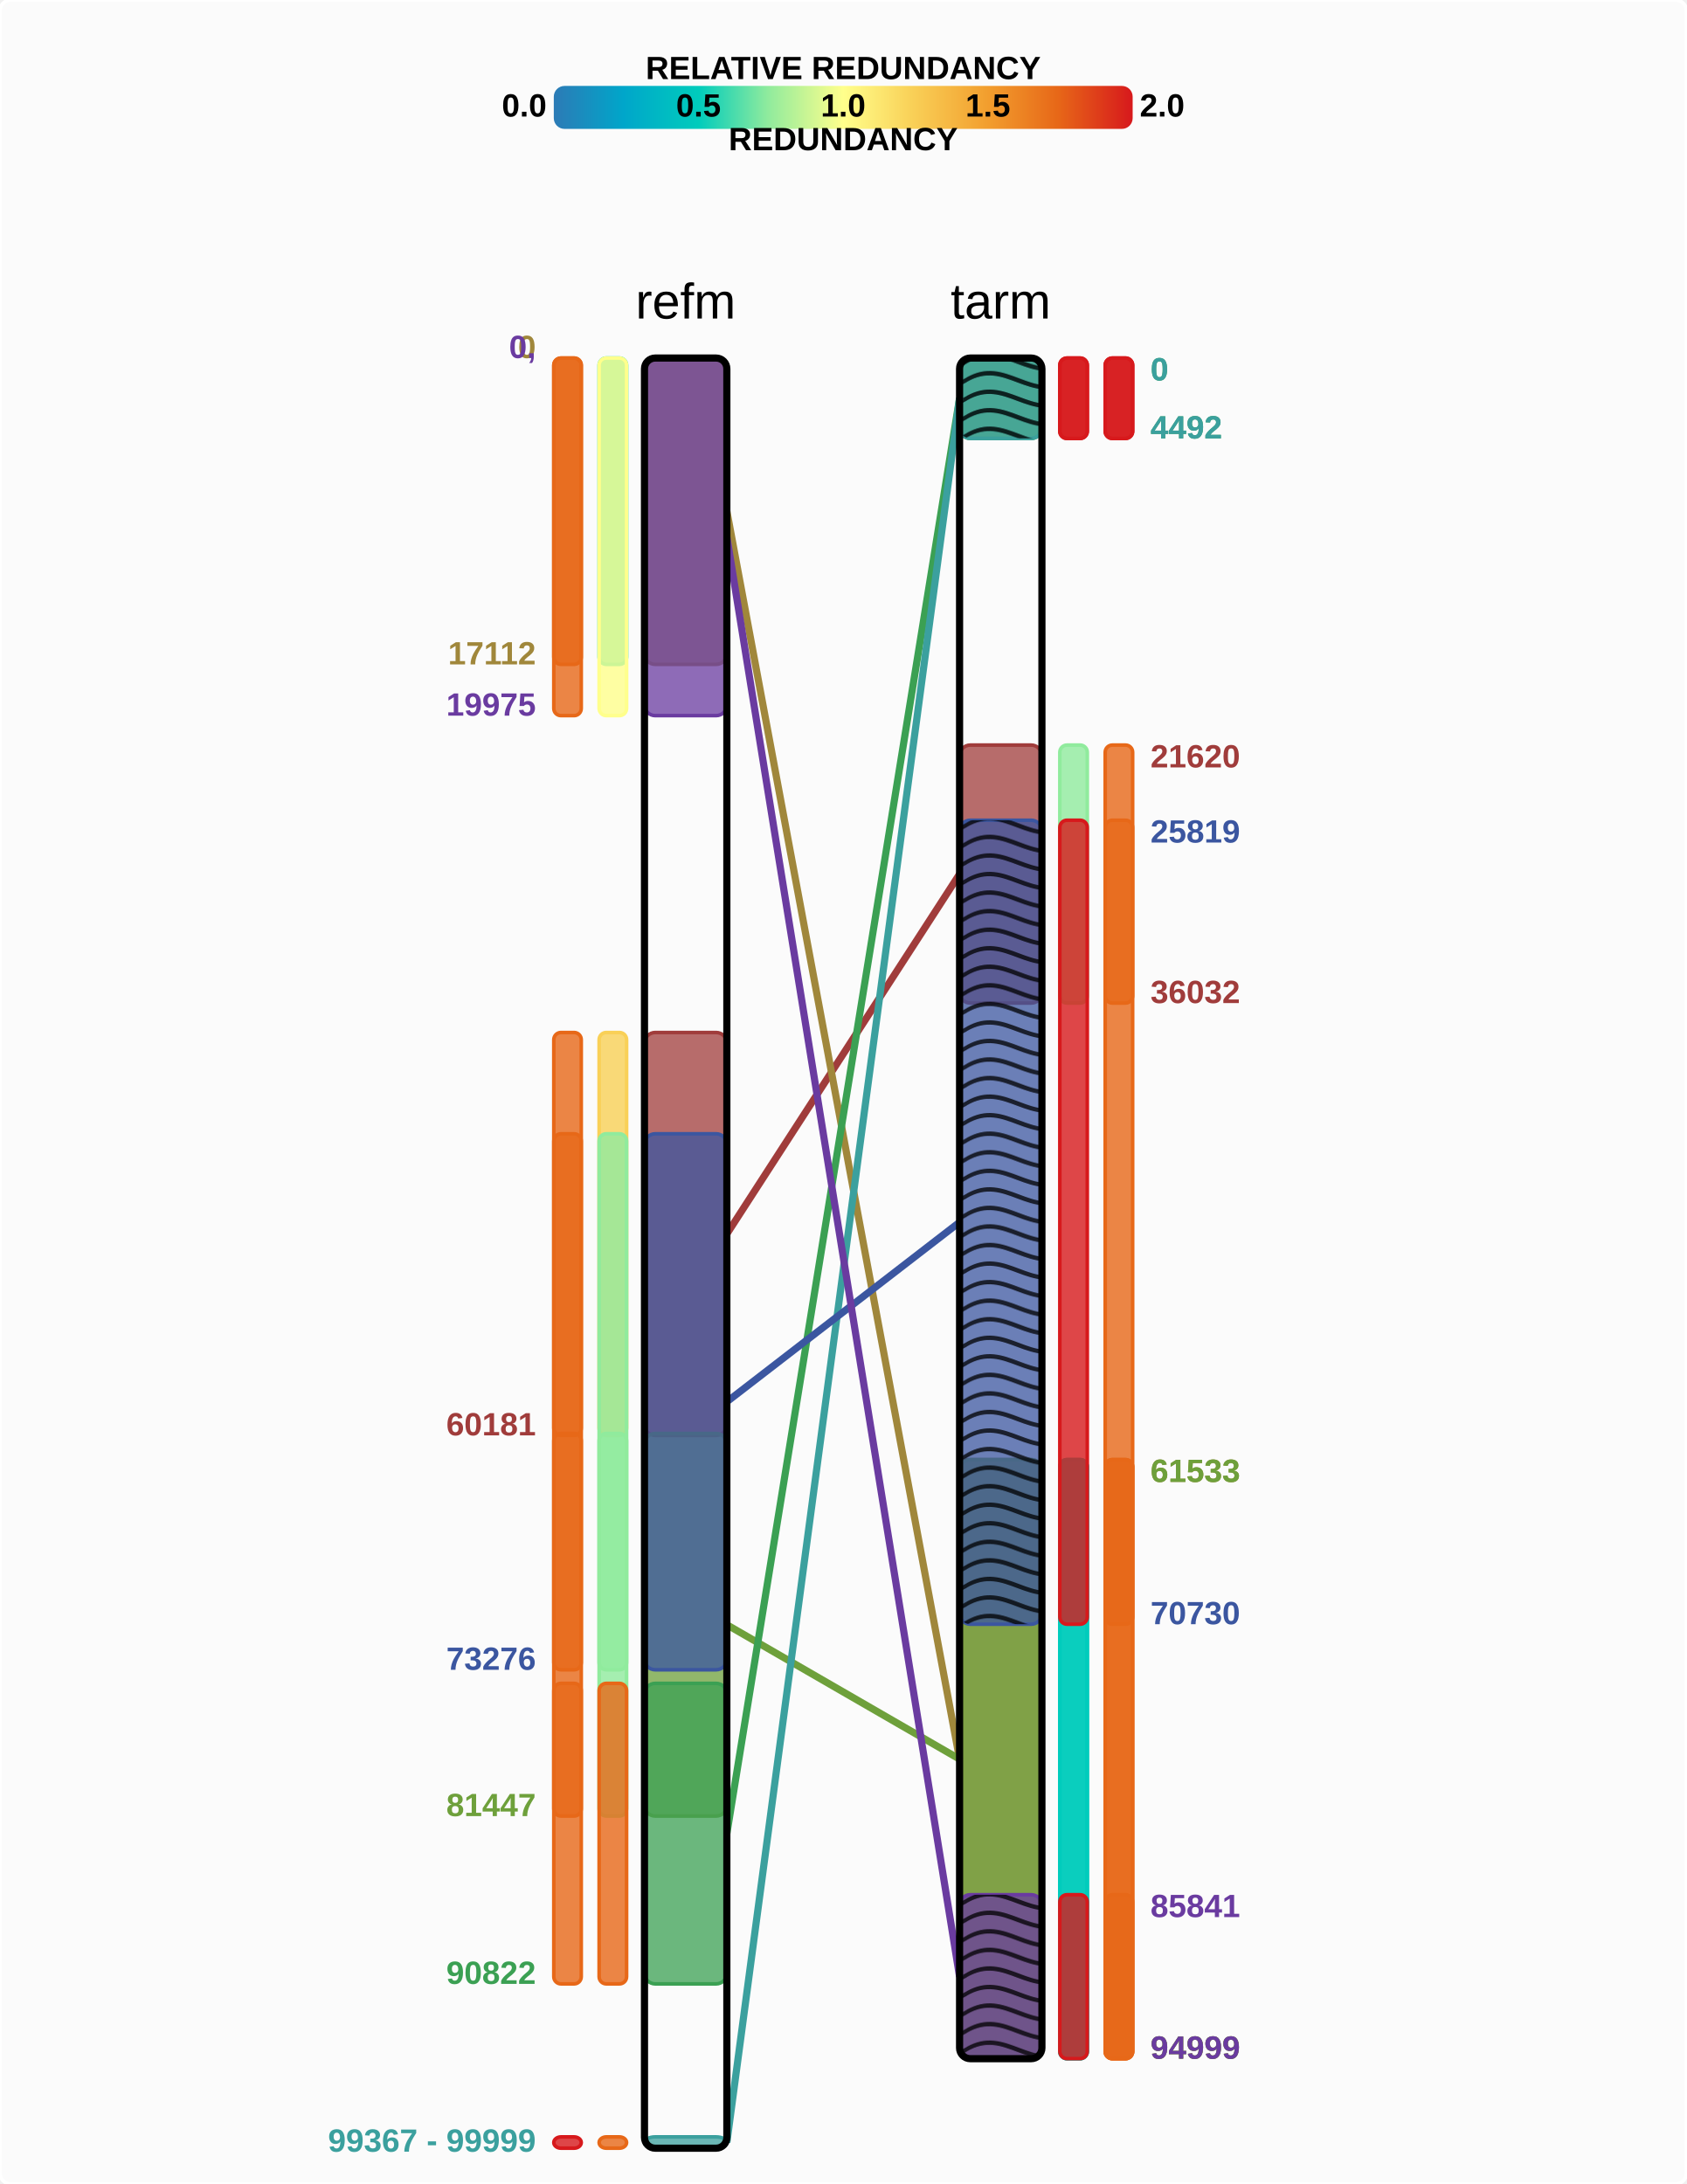
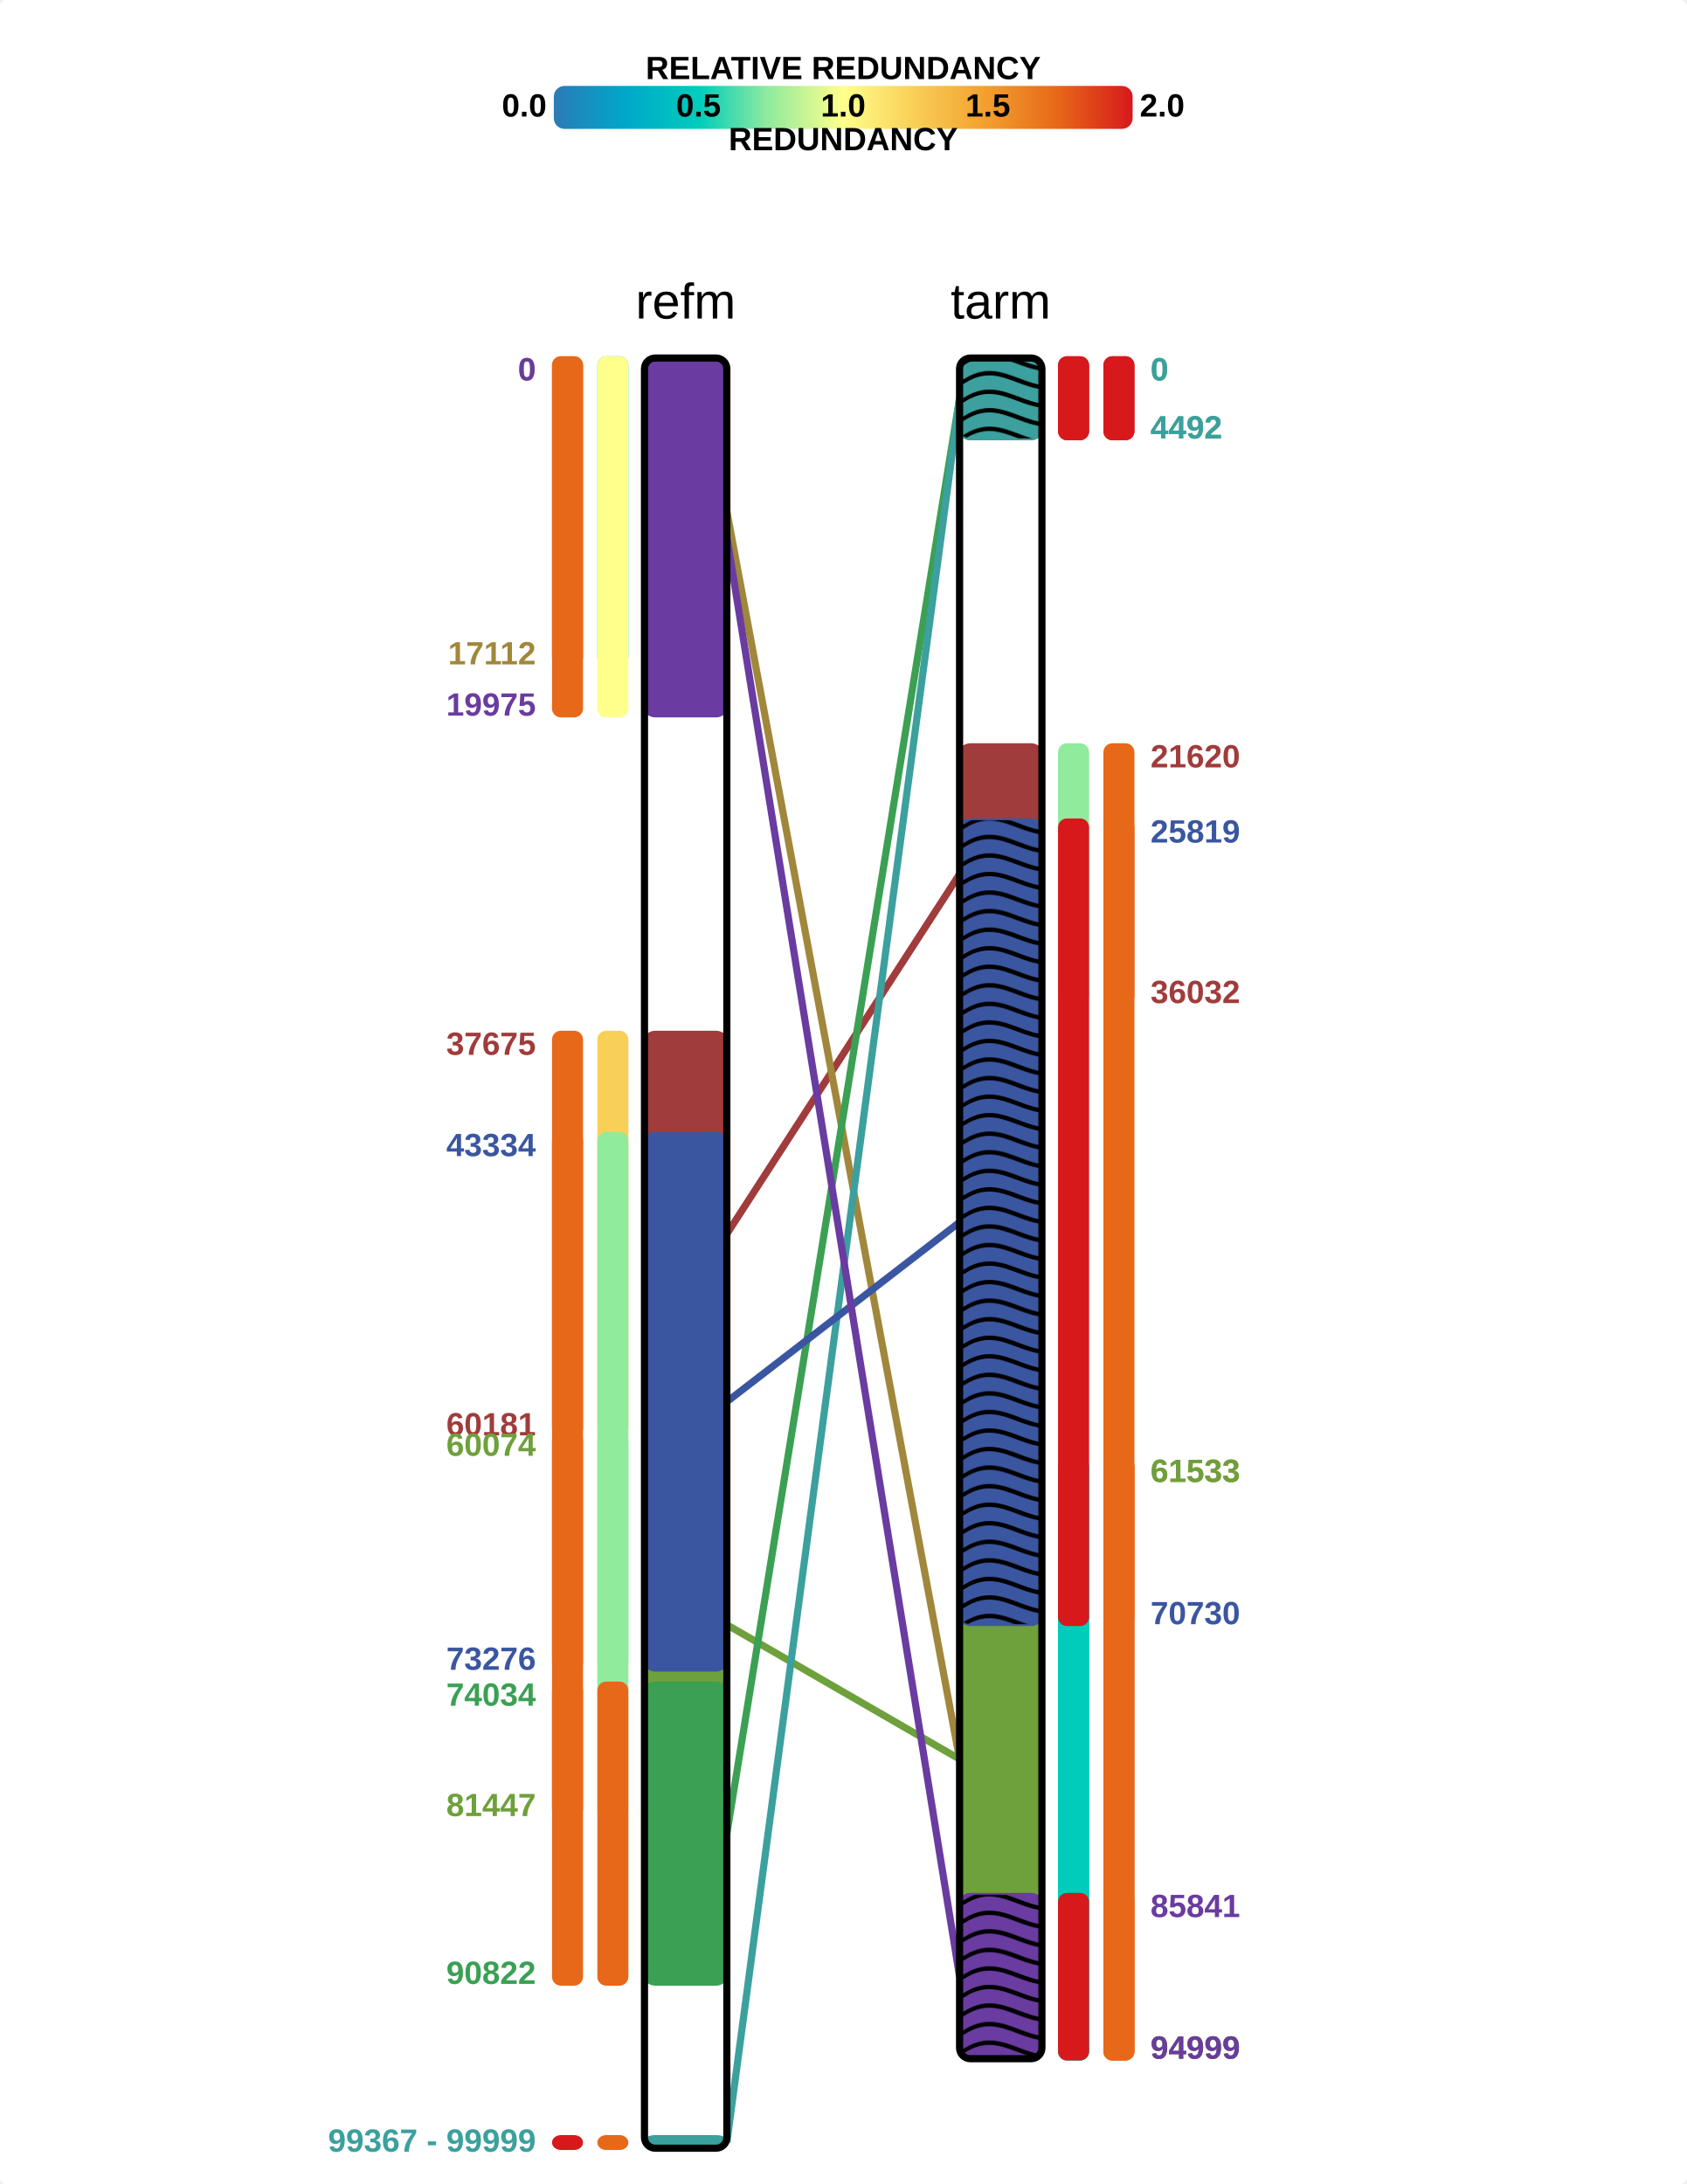
<svg xmlns="http://www.w3.org/2000/svg" width="471" height="610" id="svg2" version="1.1">
  <g id="layer1">
    <defs id="defs6211">
      <pattern id="Polkadots-large" patternTransform="translate(0,0)scale(10,10)" height="10" width="10" patternUnits="userSpaceOnUse">
        <circle id="circle4936" r="0.45" cy="0.810" cx="2.567" style="fill:black;stroke:none" />
        <circle id="circle4938" r="0.45" cy="2.33" cx="3.048" style="fill:black;stroke:none" />
        <circle id="circle4940" r="0.45" cy="2.415" cx="4.418" style="fill:black;stroke:none" />
        <circle id="circle4942" r="0.45" cy="3.029" cx="1.844" style="fill:black;stroke:none" />
        <circle id="circle4944" r="0.45" cy="1.363" cx="6.08" style="fill:black;stroke:none" />
        <circle id="circle4946" r="0.45" cy="4.413" cx="5.819" style="fill:black;stroke:none" />
        <circle id="circle4948" r="0.45" cy="4.048" cx="4.305" style="fill:black;stroke:none" />
        <circle id="circle4950" r="0.45" cy="3.045" cx="5.541" style="fill:black;stroke:none" />
        <circle id="circle4952" r="0.45" cy="5.527" cx="4.785" style="fill:black;stroke:none" />
        <circle id="circle4954" r="0.45" cy="5.184" cx="2.667" style="fill:black;stroke:none" />
        <circle id="circle4956" r="0.45" cy="1.448" cx="7.965" style="fill:black;stroke:none" />
        <circle id="circle4958" r="0.45" cy="5.049" cx="7.047" style="fill:black;stroke:none" />
        <circle id="circle4960" r="0.45" cy="0.895" cx="4.340" style="fill:black;stroke:none" />
        <circle id="circle4962" r="0.45" cy="0.340" cx="7.125" style="fill:black;stroke:none" />
        <circle id="circle4964" r="0.45" cy="1.049" cx="9.553" style="fill:black;stroke:none" />
        <circle id="circle4966" r="0.45" cy="2.689" cx="7.006" style="fill:black;stroke:none" />
        <circle id="circle4968" r="0.45" cy="2.689" cx="8.909" style="fill:black;stroke:none" />
        <circle id="circle4970" r="0.45" cy="4.407" cx="9.315" style="fill:black;stroke:none" />
        <circle id="circle4972" r="0.45" cy="3.870" cx="7.820" style="fill:black;stroke:none" />
        <circle id="circle4974" r="0.45" cy="5.948" cx="8.270" style="fill:black;stroke:none" />
        <circle id="circle4976" r="0.45" cy="7.428" cx="7.973" style="fill:black;stroke:none" />
        <circle id="circle4978" r="0.45" cy="8.072" cx="9.342" style="fill:black;stroke:none" />
        <circle id="circle4980" r="0.45" cy="9.315" cx="8.206" style="fill:black;stroke:none" />
        <circle id="circle4982" r="0.45" cy="9.475" cx="9.682" style="fill:black;stroke:none" />
        <circle id="circle4984" r="0.45" cy="6.186" cx="9.688" style="fill:black;stroke:none" />
        <circle id="circle4986" r="0.45" cy="6.296" cx="3.379" style="fill:black;stroke:none" />
        <circle id="circle4988" r="0.45" cy="8.204" cx="2.871" style="fill:black;stroke:none" />
        <circle id="circle4990" r="0.45" cy="8.719" cx="4.59" style="fill:black;stroke:none" />
        <circle id="circle4992" r="0.45" cy="9.671" cx="3.181" style="fill:black;stroke:none" />
        <circle id="circle4994" r="0.45" cy="7.315" cx="5.734" style="fill:black;stroke:none" />
        <circle id="circle4996" r="0.45" cy="6.513" cx="6.707" style="fill:black;stroke:none" />
        <circle id="circle4998" r="0.45" cy="9.670" cx="5.730" style="fill:black;stroke:none" />
        <circle id="circle5000" r="0.45" cy="8.373" cx="6.535" style="fill:black;stroke:none" />
        <circle id="circle5002" r="0.45" cy="7.154" cx="4.37" style="fill:black;stroke:none" />
        <circle id="circle5004" r="0.45" cy="7.25" cx="0.622" style="fill:black;stroke:none" />
        <circle id="circle5006" r="0.45" cy="5.679" cx="0.831" style="fill:black;stroke:none" />
        <circle id="circle5008" r="0.45" cy="8.519" cx="1.257" style="fill:black;stroke:none" />
        <circle id="circle5010" r="0.45" cy="6.877" cx="1.989" style="fill:black;stroke:none" />
        <circle id="circle5012" r="0.45" cy="3.181" cx="0.374" style="fill:black;stroke:none" />
        <circle id="circle5014" r="0.45" cy="1.664" cx="1.166" style="fill:black;stroke:none" />
        <circle id="circle5016" r="0.45" cy="0.093" cx="1.151" style="fill:black;stroke:none" />
        <circle id="circle5018" r="0.45" cy="10.093" cx="1.151" style="fill:black;stroke:none" />
        <circle id="circle5020" r="0.45" cy="4.451" cx="1.302" style="fill:black;stroke:none" />
        <circle id="circle5022" r="0.45" cy="3.763" cx="3.047" style="fill:black;stroke:none" />
      </pattern>
    </defs>
    <defs id="ffff">
      <pattern id="Wavy" height="5.181" width="30.0" patternUnits="userSpaceOnUse">
        <path id="path5114" d="M 7.597,0.061 C 5.079,-0.187 2.656,0.302 -0.01,1.788 L -0.01,3.061 C 2.773,1.431 5.173,1.052 7.472,1.280 C 9.770,1.508 11.969,2.361 14.253,3.218 C 18.820,4.931 23.804,6.676 30.066,3.061 L 30.062,1.788 C 23.622,5.497 19.246,3.770 14.691,2.061 C 12.413,1.207 10.115,0.311 7.597,0.061 z " style="fill:black;stroke:none;" />
      </pattern>
    </defs>
    <defs id="defs6219">
      <pattern id="xtrace" height="20.0" width="20.0" patternUnits="userSpaceOnUse">
        <path style="fill:#000000;stroke:#000000;stroke-width:0.30;stroke-linecap:butt;stroke-linejoin:miter;stroke-opacity:1;stroke-miterlimit:0;stroke-dasharray:none;fill-opacity:1" d="m 0.0,10.0 25,-25.0 0,5 -25,25 z" id="path7213" />
        <path style="fill:#000000;fill-opacity:1;stroke:#000000;stroke-width:0.30;stroke-linecap:butt;stroke-linejoin:miter;stroke-miterlimit:0;stroke-opacity:1;stroke-dasharray:none" d="m 0.0,30.0 25,-25.0 0,5 -25,25 z" id="path7213-8" />
        <path style="fill:#000000;fill-opacity:1;stroke:#000000;stroke-width:0.30;stroke-linecap:butt;stroke-linejoin:miter;stroke-miterlimit:0;stroke-opacity:1;stroke-dasharray:none" d="m 0.0,50.0 25,-25.0 0,5 -25,25 z" id="path7213-9" />
        <path style="fill:#000000;fill-opacity:1;stroke:#000000;stroke-width:0.30;stroke-linecap:butt;stroke-linejoin:miter;stroke-miterlimit:0;stroke-opacity:1;stroke-dasharray:none" d="m 0.0,70.0 25,-25.0 0,5 -25,25 z" id="path7213-10" />
        <path style="fill:#000000;fill-opacity:1;stroke:#000000;stroke-width:0.30;stroke-linecap:butt;stroke-linejoin:miter;stroke-miterlimit:0;stroke-opacity:1;stroke-dasharray:none" d="m 0.0,90.0 25,-25.0 0,5 -25,25 z" id="path7213-11" />
        <path style="fill:#000000;fill-opacity:1;stroke:#000000;stroke-width:0.30;stroke-linecap:butt;stroke-linejoin:miter;stroke-miterlimit:0;stroke-opacity:1;stroke-dasharray:none" d="m m 0.0,110.0 25,-25.0 0,05 -25,25 z" id="path7213-12" />
      </pattern>
    </defs>
    <defs id="defs4">
      <pattern id="dallas" patternTransform="translate(106.5938,206.9062)" height="4.75" width="4.75" patternUnits="userSpaceOnUse">
        <path style="fill:none;stroke:#000000;stroke-width:1;stroke-linecap:butt;stroke-linejoin:miter;stroke-miterlimit:0;stroke-opacity:1;stroke-dasharray:none" d="m -0.008,2.376 4.763,0" id="path2985" />
        <path style="fill:none;stroke:#000000;stroke-width:1;stroke-linecap:butt;stroke-linejoin:miter;stroke-miterlimit:0;stroke-opacity:1;stroke-dasharray:none" d="m 2.373,-0.006 0,4.763" id="path2985-1" />
      </pattern>
    </defs>
    <defs id="defs4">
      <pattern id="lineX" patternTransform="translate(106.5938,206.9062)" height="4.75" width="4.75" patternUnits="userSpaceOnUse">
        <path style="fill:none;stroke:#000000;stroke-width:1;stroke-linecap:butt;stroke-linejoin:miter;stroke-miterlimit:0;stroke-opacity:1;stroke-dasharray:none" d="m -0.008,2.376 4.763,0" id="path2985" />
      </pattern>
    </defs>
    <defs id="defs4">
      <pattern id="stripeX" patternTransform="translate(106.5938,206.9062)" height="4.75" width="4.75" patternUnits="userSpaceOnUse">
        <path style="fill:none;stroke:#000000;stroke-width:1;stroke-linecap:butt;stroke-linejoin:miter;stroke-miterlimit:0;stroke-opacity:1;stroke-dasharray:none" d="m 2.373,-0.006 0,4.763" id="path2985-1" />
      </pattern>
    </defs>
-     <rect style="fill:white;stroke:white;fill-opacity:0.75;stroke-width:1;stroke-miterlimit:4;stroke-dasharray:none" id="rect3777" width="471.00" height="610.00" x="0.00" y="0.00" ry="3" />
+     <rect style="fill:white;stroke:white;fill-opacity:1;stroke-width:1;stroke-miterlimit:4;stroke-dasharray:none" id="rect3777" width="471.00" height="610.00" x="0.00" y="0.00" ry="3" />
    <text id="tspan3804" x="191.50" y="85.00" dominant-baseline="middle" transform="" style="font-size:14px;font-style:normal;font-variant:normal;font-weight:normal;font-stretch:normal;fill:black;fill-opacity:1;text-align:start;line-height:125%%;writing-mode:lr-tb;text-anchor:middle;font-family:Arial;-inkscape-font-specification:Arial">refm</text>
    <text id="tspan3804" x="279.50" y="85.00" dominant-baseline="middle" transform="" style="font-size:14px;font-style:normal;font-variant:normal;font-weight:normal;font-stretch:normal;fill:black;fill-opacity:1;text-align:start;line-height:125%%;writing-mode:lr-tb;text-anchor:middle;font-family:Arial;-inkscape-font-specification:Arial">tarm</text>
-     <text id="tspan3804" x="149.67" y="100.00" dominant-baseline="baseline" transform="" style="font-size:9px;font-style:normal;font-variant:normal;font-weight:bold;font-stretch:normal;fill:#A0873B;fill-opacity:1;text-align:start;line-height:125%%;writing-mode:lr-tb;text-anchor:end;font-family:Arial;-inkscape-font-specification:Arial">0</text>
-     <text id="tspan3804" x="149.67" y="100.00" dominant-baseline="baseline" transform="" style="font-size:9px;font-style:normal;font-variant:normal;font-weight:bold;font-stretch:normal;fill:#6A3BA0;fill-opacity:1;text-align:start;line-height:125%%;writing-mode:lr-tb;text-anchor:end;font-family:Arial;-inkscape-font-specification:Arial">0, </text>
+     <text id="tspan3804" x="149.67" y="288.38" dominant-baseline="hanging" transform="" style="font-size:9px;font-style:normal;font-variant:normal;font-weight:bold;font-stretch:normal;fill:#A03C3B;fill-opacity:1;text-align:start;line-height:125%%;writing-mode:lr-tb;text-anchor:end;font-family:Arial;-inkscape-font-specification:Arial">37675</text>
    <text id="tspan3804" x="149.67" y="400.90" dominant-baseline="baseline" transform="" style="font-size:9px;font-style:normal;font-variant:normal;font-weight:bold;font-stretch:normal;fill:#A03C3B;fill-opacity:1;text-align:start;line-height:125%%;writing-mode:lr-tb;text-anchor:end;font-family:Arial;-inkscape-font-specification:Arial">60181</text>
    <text id="tspan3804" x="321.33" y="208.10" dominant-baseline="hanging" transform="" style="font-size:9px;font-style:normal;font-variant:normal;font-weight:bold;font-stretch:normal;fill:#A03C3B;fill-opacity:1;text-align:start;line-height:125%%;writing-mode:lr-tb;text-anchor:start;font-family:Arial;-inkscape-font-specification:Arial">21620</text>
    <text id="tspan3804" x="321.33" y="280.16" dominant-baseline="baseline" transform="" style="font-size:9px;font-style:normal;font-variant:normal;font-weight:bold;font-stretch:normal;fill:#A03C3B;fill-opacity:1;text-align:start;line-height:125%%;writing-mode:lr-tb;text-anchor:start;font-family:Arial;-inkscape-font-specification:Arial">36032</text>
-     <rect style="fill:#A03C3B;stroke:#A03C3B;fill-opacity:0.75;stroke-width:1;stroke-miterlimit:4;stroke-dasharray:none" id="rect3777" width="23.00" height="112.53" x="180.00" y="288.38" ry="3" />
-     <rect style="fill:#f9d057;stroke:#f9d057;fill-opacity:0.8;stroke-width:1;stroke-miterlimit:4;stroke-dasharray:none" id="rect3777" width="7.67" height="112.53" x="167.33" y="288.38" ry="2" />
-     <rect style="fill:#e76818;stroke:#e76818;fill-opacity:0.8;stroke-width:1;stroke-miterlimit:4;stroke-dasharray:none" id="rect3777" width="7.67" height="112.53" x="154.67" y="288.38" ry="2" />
-     <rect style="fill:#A03C3B;stroke:#A03C3B;fill-opacity:0.75;stroke-width:1;stroke-miterlimit:4;stroke-dasharray:none" id="rect3777" width="23.00" height="72.06" x="268.00" y="208.10" ry="3" />
-     <rect style="fill:#90eb9d;stroke:#90eb9d;fill-opacity:0.8;stroke-width:1;stroke-miterlimit:4;stroke-dasharray:none" id="rect3777" width="7.67" height="72.06" x="296.00" y="208.10" ry="2" />
-     <rect style="fill:#e76818;stroke:#e76818;fill-opacity:0.8;stroke-width:1;stroke-miterlimit:4;stroke-dasharray:none" id="rect3777" width="7.67" height="72.06" x="308.67" y="208.10" ry="2" />
+     <rect style="fill:#A03C3B;stroke:#A03C3B;fill-opacity:1.00;stroke-width:1;stroke-miterlimit:4;stroke-dasharray:none" id="rect3777" width="23.00" height="112.53" x="180.00" y="288.38" ry="3" />
+     <rect style="fill:#f9d057;stroke:#f9d057;fill-opacity:1.00;stroke-width:1;stroke-miterlimit:4;stroke-dasharray:none" id="rect3777" width="7.67" height="112.53" x="167.33" y="288.38" ry="2" />
+     <rect style="fill:#e76818;stroke:#e76818;fill-opacity:1.00;stroke-width:1;stroke-miterlimit:4;stroke-dasharray:none" id="rect3777" width="7.67" height="112.53" x="154.67" y="288.38" ry="2" />
+     <rect style="fill:#A03C3B;stroke:#A03C3B;fill-opacity:1.00;stroke-width:1;stroke-miterlimit:4;stroke-dasharray:none" id="rect3777" width="23.00" height="72.06" x="268.00" y="208.10" ry="3" />
+     <rect style="fill:#90eb9d;stroke:#90eb9d;fill-opacity:1.00;stroke-width:1;stroke-miterlimit:4;stroke-dasharray:none" id="rect3777" width="7.67" height="72.06" x="296.00" y="208.10" ry="2" />
+     <rect style="fill:#e76818;stroke:#e76818;fill-opacity:1.00;stroke-width:1;stroke-miterlimit:4;stroke-dasharray:none" id="rect3777" width="7.67" height="72.06" x="308.67" y="208.10" ry="2" />
    <line x1="203.00" y1="344.64" x2="268.00" y2="244.13" style="stroke:#A03C3B;stroke-width:2.00" />
+     <text id="tspan3804" x="149.67" y="100.00" dominant-baseline="hanging" transform="" style="font-size:9px;font-style:normal;font-variant:normal;font-weight:bold;font-stretch:normal;fill:#A0873B;fill-opacity:1;text-align:start;line-height:125%%;writing-mode:lr-tb;text-anchor:end;font-family:Arial;-inkscape-font-specification:Arial">0</text>
    <text id="tspan3804" x="149.67" y="185.56" dominant-baseline="baseline" transform="" style="font-size:9px;font-style:normal;font-variant:normal;font-weight:bold;font-stretch:normal;fill:#A0873B;fill-opacity:1;text-align:start;line-height:125%%;writing-mode:lr-tb;text-anchor:end;font-family:Arial;-inkscape-font-specification:Arial">17112</text>
    <text id="tspan3804" x="321.33" y="407.67" dominant-baseline="hanging" transform="" style="font-size:9px;font-style:normal;font-variant:normal;font-weight:bold;font-stretch:normal;fill:#A0873B;fill-opacity:1;text-align:start;line-height:125%%;writing-mode:lr-tb;text-anchor:start;font-family:Arial;-inkscape-font-specification:Arial">61533</text>
    <text id="tspan3804" x="321.33" y="575.00" dominant-baseline="baseline" transform="" style="font-size:9px;font-style:normal;font-variant:normal;font-weight:bold;font-stretch:normal;fill:#A0873B;fill-opacity:1;text-align:start;line-height:125%%;writing-mode:lr-tb;text-anchor:start;font-family:Arial;-inkscape-font-specification:Arial">94999</text>
-     <rect style="fill:#A0873B;stroke:#A0873B;fill-opacity:0.75;stroke-width:1;stroke-miterlimit:4;stroke-dasharray:none" id="rect3777" width="23.00" height="85.56" x="180.00" y="100.00" ry="3" />
-     <rect style="fill:#00ccbc;stroke:#00ccbc;fill-opacity:0.8;stroke-width:1;stroke-miterlimit:4;stroke-dasharray:none" id="rect3777" width="7.67" height="85.56" x="167.33" y="100.00" ry="2" />
-     <rect style="fill:#e76818;stroke:#e76818;fill-opacity:0.8;stroke-width:1;stroke-miterlimit:4;stroke-dasharray:none" id="rect3777" width="7.67" height="85.56" x="154.67" y="100.00" ry="2" />
-     <rect style="fill:#A0873B;stroke:#A0873B;fill-opacity:0.75;stroke-width:1;stroke-miterlimit:4;stroke-dasharray:none" id="rect3777" width="23.00" height="167.33" x="268.00" y="407.67" ry="3" />
-     <rect style="fill:#00ccbc;stroke:#00ccbc;fill-opacity:0.8;stroke-width:1;stroke-miterlimit:4;stroke-dasharray:none" id="rect3777" width="7.67" height="167.33" x="296.00" y="407.67" ry="2" />
-     <rect style="fill:#e76818;stroke:#e76818;fill-opacity:0.8;stroke-width:1;stroke-miterlimit:4;stroke-dasharray:none" id="rect3777" width="7.67" height="167.33" x="308.67" y="407.67" ry="2" />
+     <rect style="fill:#A0873B;stroke:#A0873B;fill-opacity:1.00;stroke-width:1;stroke-miterlimit:4;stroke-dasharray:none" id="rect3777" width="23.00" height="85.56" x="180.00" y="100.00" ry="3" />
+     <rect style="fill:#00ccbc;stroke:#00ccbc;fill-opacity:1.00;stroke-width:1;stroke-miterlimit:4;stroke-dasharray:none" id="rect3777" width="7.67" height="85.56" x="167.33" y="100.00" ry="2" />
+     <rect style="fill:#e76818;stroke:#e76818;fill-opacity:1.00;stroke-width:1;stroke-miterlimit:4;stroke-dasharray:none" id="rect3777" width="7.67" height="85.56" x="154.67" y="100.00" ry="2" />
+     <rect style="fill:#A0873B;stroke:#A0873B;fill-opacity:1.00;stroke-width:1;stroke-miterlimit:4;stroke-dasharray:none" id="rect3777" width="23.00" height="167.33" x="268.00" y="407.67" ry="3" />
+     <rect style="fill:#00ccbc;stroke:#00ccbc;fill-opacity:1.00;stroke-width:1;stroke-miterlimit:4;stroke-dasharray:none" id="rect3777" width="7.67" height="167.33" x="296.00" y="407.67" ry="2" />
+     <rect style="fill:#e76818;stroke:#e76818;fill-opacity:1.00;stroke-width:1;stroke-miterlimit:4;stroke-dasharray:none" id="rect3777" width="7.67" height="167.33" x="308.67" y="407.67" ry="2" />
    <line x1="203.00" y1="142.78" x2="268.00" y2="491.33" style="stroke:#A0873B;stroke-width:2.00" />
+     <text id="tspan3804" x="149.67" y="400.37" dominant-baseline="hanging" transform="" style="font-size:9px;font-style:normal;font-variant:normal;font-weight:bold;font-stretch:normal;fill:#6EA03B;fill-opacity:1;text-align:start;line-height:125%%;writing-mode:lr-tb;text-anchor:end;font-family:Arial;-inkscape-font-specification:Arial">60074</text>
    <text id="tspan3804" x="149.67" y="507.24" dominant-baseline="baseline" transform="" style="font-size:9px;font-style:normal;font-variant:normal;font-weight:bold;font-stretch:normal;fill:#6EA03B;fill-opacity:1;text-align:start;line-height:125%%;writing-mode:lr-tb;text-anchor:end;font-family:Arial;-inkscape-font-specification:Arial">81447</text>
    <text id="tspan3804" x="321.33" y="407.67" dominant-baseline="hanging" transform="" style="font-size:9px;font-style:normal;font-variant:normal;font-weight:bold;font-stretch:normal;fill:#6EA03B;fill-opacity:1;text-align:start;line-height:125%%;writing-mode:lr-tb;text-anchor:start;font-family:Arial;-inkscape-font-specification:Arial">61533</text>
    <text id="tspan3804" x="321.33" y="575.00" dominant-baseline="baseline" transform="" style="font-size:9px;font-style:normal;font-variant:normal;font-weight:bold;font-stretch:normal;fill:#6EA03B;fill-opacity:1;text-align:start;line-height:125%%;writing-mode:lr-tb;text-anchor:start;font-family:Arial;-inkscape-font-specification:Arial">94999</text>
-     <rect style="fill:#6EA03B;stroke:#6EA03B;fill-opacity:0.75;stroke-width:1;stroke-miterlimit:4;stroke-dasharray:none" id="rect3777" width="23.00" height="106.86" x="180.00" y="400.37" ry="3" />
-     <rect style="fill:#90eb9d;stroke:#90eb9d;fill-opacity:0.8;stroke-width:1;stroke-miterlimit:4;stroke-dasharray:none" id="rect3777" width="7.67" height="106.86" x="167.33" y="400.37" ry="2" />
-     <rect style="fill:#e76818;stroke:#e76818;fill-opacity:0.8;stroke-width:1;stroke-miterlimit:4;stroke-dasharray:none" id="rect3777" width="7.67" height="106.86" x="154.67" y="400.37" ry="2" />
-     <rect style="fill:#6EA03B;stroke:#6EA03B;fill-opacity:0.75;stroke-width:1;stroke-miterlimit:4;stroke-dasharray:none" id="rect3777" width="23.00" height="167.33" x="268.00" y="407.67" ry="3" />
-     <rect style="fill:#00ccbc;stroke:#00ccbc;fill-opacity:0.8;stroke-width:1;stroke-miterlimit:4;stroke-dasharray:none" id="rect3777" width="7.67" height="167.33" x="296.00" y="407.67" ry="2" />
-     <rect style="fill:#e76818;stroke:#e76818;fill-opacity:0.8;stroke-width:1;stroke-miterlimit:4;stroke-dasharray:none" id="rect3777" width="7.67" height="167.33" x="308.67" y="407.67" ry="2" />
+     <rect style="fill:#6EA03B;stroke:#6EA03B;fill-opacity:1.00;stroke-width:1;stroke-miterlimit:4;stroke-dasharray:none" id="rect3777" width="23.00" height="106.86" x="180.00" y="400.37" ry="3" />
+     <rect style="fill:#90eb9d;stroke:#90eb9d;fill-opacity:1.00;stroke-width:1;stroke-miterlimit:4;stroke-dasharray:none" id="rect3777" width="7.67" height="106.86" x="167.33" y="400.37" ry="2" />
+     <rect style="fill:#e76818;stroke:#e76818;fill-opacity:1.00;stroke-width:1;stroke-miterlimit:4;stroke-dasharray:none" id="rect3777" width="7.67" height="106.86" x="154.67" y="400.37" ry="2" />
+     <rect style="fill:#6EA03B;stroke:#6EA03B;fill-opacity:1.00;stroke-width:1;stroke-miterlimit:4;stroke-dasharray:none" id="rect3777" width="23.00" height="167.33" x="268.00" y="407.67" ry="3" />
+     <rect style="fill:#00ccbc;stroke:#00ccbc;fill-opacity:1.00;stroke-width:1;stroke-miterlimit:4;stroke-dasharray:none" id="rect3777" width="7.67" height="167.33" x="296.00" y="407.67" ry="2" />
+     <rect style="fill:#e76818;stroke:#e76818;fill-opacity:1.00;stroke-width:1;stroke-miterlimit:4;stroke-dasharray:none" id="rect3777" width="7.67" height="167.33" x="308.67" y="407.67" ry="2" />
    <line x1="203.00" y1="453.80" x2="268.00" y2="491.33" style="stroke:#6EA03B;stroke-width:2.00" />
+     <text id="tspan3804" x="149.67" y="470.17" dominant-baseline="hanging" transform="" style="font-size:9px;font-style:normal;font-variant:normal;font-weight:bold;font-stretch:normal;fill:#3BA053;fill-opacity:1;text-align:start;line-height:125%%;writing-mode:lr-tb;text-anchor:end;font-family:Arial;-inkscape-font-specification:Arial">74034</text>
    <text id="tspan3804" x="149.67" y="554.11" dominant-baseline="baseline" transform="" style="font-size:9px;font-style:normal;font-variant:normal;font-weight:bold;font-stretch:normal;fill:#3BA053;fill-opacity:1;text-align:start;line-height:125%%;writing-mode:lr-tb;text-anchor:end;font-family:Arial;-inkscape-font-specification:Arial">90822</text>
    <text id="tspan3804" x="321.33" y="122.46" dominant-baseline="baseline" transform="" style="font-size:9px;font-style:normal;font-variant:normal;font-weight:bold;font-stretch:normal;fill:#3BA053;fill-opacity:1;text-align:start;line-height:125%%;writing-mode:lr-tb;text-anchor:start;font-family:Arial;-inkscape-font-specification:Arial">4492</text>
    <text id="tspan3804" x="321.33" y="100.00" dominant-baseline="hanging" transform="" style="font-size:9px;font-style:normal;font-variant:normal;font-weight:bold;font-stretch:normal;fill:#3BA053;fill-opacity:1;text-align:start;line-height:125%%;writing-mode:lr-tb;text-anchor:start;font-family:Arial;-inkscape-font-specification:Arial">0</text>
-     <rect style="fill:#3BA053;stroke:#3BA053;fill-opacity:0.75;stroke-width:1;stroke-miterlimit:4;stroke-dasharray:none" id="rect3777" width="23.00" height="83.94" x="180.00" y="470.17" ry="3" />
-     <rect style="fill:#e76818;stroke:#e76818;fill-opacity:0.8;stroke-width:1;stroke-miterlimit:4;stroke-dasharray:none" id="rect3777" width="7.67" height="83.94" x="167.33" y="470.17" ry="2" />
-     <rect style="fill:#e76818;stroke:#e76818;fill-opacity:0.8;stroke-width:1;stroke-miterlimit:4;stroke-dasharray:none" id="rect3777" width="7.67" height="83.94" x="154.67" y="470.17" ry="2" />
-     <rect style="fill:#3BA053;stroke:#3BA053;fill-opacity:0.75;stroke-width:1;stroke-miterlimit:4;stroke-dasharray:none" id="rect3777" width="23.00" height="22.46" x="268.00" y="100.00" ry="3" />
-     <rect style="fill-opacity:0.75;stroke-width:2;stroke-miterlimit:4;stroke-dasharray:none;fill:url(#Wavy);fill-rule:nonzero;opacity:1" id="rect6217" width="23.00" height="22.46" x="268.00" y="100.00" ry="3" />
-     <rect style="fill:#d7191c;stroke:#d7191c;fill-opacity:0.8;stroke-width:1;stroke-miterlimit:4;stroke-dasharray:none" id="rect3777" width="7.67" height="22.46" x="296.00" y="100.00" ry="2" />
-     <rect style="fill:#d7191c;stroke:#d7191c;fill-opacity:0.8;stroke-width:1;stroke-miterlimit:4;stroke-dasharray:none" id="rect3777" width="7.67" height="22.46" x="308.67" y="100.00" ry="2" />
+     <rect style="fill:#3BA053;stroke:#3BA053;fill-opacity:1.00;stroke-width:1;stroke-miterlimit:4;stroke-dasharray:none" id="rect3777" width="23.00" height="83.94" x="180.00" y="470.17" ry="3" />
+     <rect style="fill:#e76818;stroke:#e76818;fill-opacity:1.00;stroke-width:1;stroke-miterlimit:4;stroke-dasharray:none" id="rect3777" width="7.67" height="83.94" x="167.33" y="470.17" ry="2" />
+     <rect style="fill:#e76818;stroke:#e76818;fill-opacity:1.00;stroke-width:1;stroke-miterlimit:4;stroke-dasharray:none" id="rect3777" width="7.67" height="83.94" x="154.67" y="470.17" ry="2" />
+     <rect style="fill:#3BA053;stroke:#3BA053;fill-opacity:1.00;stroke-width:1;stroke-miterlimit:4;stroke-dasharray:none" id="rect3777" width="23.00" height="22.46" x="268.00" y="100.00" ry="3" />
+     <rect style="fill-opacity:1.00;stroke-width:2;stroke-miterlimit:4;stroke-dasharray:none;fill:url(#Wavy);fill-rule:nonzero;opacity:1" id="rect6217" width="23.00" height="22.46" x="268.00" y="100.00" ry="3" />
+     <rect style="fill:#d7191c;stroke:#d7191c;fill-opacity:1.00;stroke-width:1;stroke-miterlimit:4;stroke-dasharray:none" id="rect3777" width="7.67" height="22.46" x="296.00" y="100.00" ry="2" />
+     <rect style="fill:#d7191c;stroke:#d7191c;fill-opacity:1.00;stroke-width:1;stroke-miterlimit:4;stroke-dasharray:none" id="rect3777" width="7.67" height="22.46" x="308.67" y="100.00" ry="2" />
    <line x1="203.00" y1="512.14" x2="268.00" y2="111.23" style="stroke:#3BA053;stroke-width:2.00" />
    <text id="tspan3804" x="149.67" y="598.42" dominant-baseline="middle" transform="" style="font-size:9px;font-style:normal;font-variant:normal;font-weight:bold;font-stretch:normal;fill:#3BA09E;fill-opacity:1;text-align:start;line-height:125%%;writing-mode:lr-tb;text-anchor:end;font-family:Arial;-inkscape-font-specification:Arial">99367 - 99999</text>
    <text id="tspan3804" x="321.33" y="122.46" dominant-baseline="baseline" transform="" style="font-size:9px;font-style:normal;font-variant:normal;font-weight:bold;font-stretch:normal;fill:#3BA09E;fill-opacity:1;text-align:start;line-height:125%%;writing-mode:lr-tb;text-anchor:start;font-family:Arial;-inkscape-font-specification:Arial">4492</text>
    <text id="tspan3804" x="321.33" y="100.00" dominant-baseline="hanging" transform="" style="font-size:9px;font-style:normal;font-variant:normal;font-weight:bold;font-stretch:normal;fill:#3BA09E;fill-opacity:1;text-align:start;line-height:125%%;writing-mode:lr-tb;text-anchor:start;font-family:Arial;-inkscape-font-specification:Arial">0</text>
-     <rect style="fill:#3BA09E;stroke:#3BA09E;fill-opacity:0.75;stroke-width:1;stroke-miterlimit:4;stroke-dasharray:none" id="rect3777" width="23.00" height="3.16" x="180.00" y="596.84" ry="3" />
-     <rect style="fill:#e76818;stroke:#e76818;fill-opacity:0.8;stroke-width:1;stroke-miterlimit:4;stroke-dasharray:none" id="rect3777" width="7.67" height="3.16" x="167.33" y="596.84" ry="2" />
-     <rect style="fill:#d7191c;stroke:#d7191c;fill-opacity:0.8;stroke-width:1;stroke-miterlimit:4;stroke-dasharray:none" id="rect3777" width="7.67" height="3.16" x="154.67" y="596.84" ry="2" />
-     <rect style="fill:#3BA09E;stroke:#3BA09E;fill-opacity:0.75;stroke-width:1;stroke-miterlimit:4;stroke-dasharray:none" id="rect3777" width="23.00" height="22.46" x="268.00" y="100.00" ry="3" />
-     <rect style="fill-opacity:0.75;stroke-width:2;stroke-miterlimit:4;stroke-dasharray:none;fill:url(#Wavy);fill-rule:nonzero;opacity:1" id="rect6217" width="23.00" height="22.46" x="268.00" y="100.00" ry="3" />
-     <rect style="fill:#d7191c;stroke:#d7191c;fill-opacity:0.8;stroke-width:1;stroke-miterlimit:4;stroke-dasharray:none" id="rect3777" width="7.67" height="22.46" x="296.00" y="100.00" ry="2" />
-     <rect style="fill:#d7191c;stroke:#d7191c;fill-opacity:0.8;stroke-width:1;stroke-miterlimit:4;stroke-dasharray:none" id="rect3777" width="7.67" height="22.46" x="308.67" y="100.00" ry="2" />
+     <rect style="fill:#3BA09E;stroke:#3BA09E;fill-opacity:1.00;stroke-width:1;stroke-miterlimit:4;stroke-dasharray:none" id="rect3777" width="23.00" height="3.16" x="180.00" y="596.84" ry="3" />
+     <rect style="fill:#e76818;stroke:#e76818;fill-opacity:1.00;stroke-width:1;stroke-miterlimit:4;stroke-dasharray:none" id="rect3777" width="7.67" height="3.16" x="167.33" y="596.84" ry="2" />
+     <rect style="fill:#d7191c;stroke:#d7191c;fill-opacity:1.00;stroke-width:1;stroke-miterlimit:4;stroke-dasharray:none" id="rect3777" width="7.67" height="3.16" x="154.67" y="596.84" ry="2" />
+     <rect style="fill:#3BA09E;stroke:#3BA09E;fill-opacity:1.00;stroke-width:1;stroke-miterlimit:4;stroke-dasharray:none" id="rect3777" width="23.00" height="22.46" x="268.00" y="100.00" ry="3" />
+     <rect style="fill-opacity:1.00;stroke-width:2;stroke-miterlimit:4;stroke-dasharray:none;fill:url(#Wavy);fill-rule:nonzero;opacity:1" id="rect6217" width="23.00" height="22.46" x="268.00" y="100.00" ry="3" />
+     <rect style="fill:#d7191c;stroke:#d7191c;fill-opacity:1.00;stroke-width:1;stroke-miterlimit:4;stroke-dasharray:none" id="rect3777" width="7.67" height="22.46" x="296.00" y="100.00" ry="2" />
+     <rect style="fill:#d7191c;stroke:#d7191c;fill-opacity:1.00;stroke-width:1;stroke-miterlimit:4;stroke-dasharray:none" id="rect3777" width="7.67" height="22.46" x="308.67" y="100.00" ry="2" />
    <line x1="203.00" y1="598.41" x2="268.00" y2="111.23" style="stroke:#3BA09E;stroke-width:2.00" />
+     <text id="tspan3804" x="149.67" y="316.67" dominant-baseline="hanging" transform="" style="font-size:9px;font-style:normal;font-variant:normal;font-weight:bold;font-stretch:normal;fill:#3B56A0;fill-opacity:1;text-align:start;line-height:125%%;writing-mode:lr-tb;text-anchor:end;font-family:Arial;-inkscape-font-specification:Arial">43334</text>
    <text id="tspan3804" x="149.67" y="466.38" dominant-baseline="baseline" transform="" style="font-size:9px;font-style:normal;font-variant:normal;font-weight:bold;font-stretch:normal;fill:#3B56A0;fill-opacity:1;text-align:start;line-height:125%%;writing-mode:lr-tb;text-anchor:end;font-family:Arial;-inkscape-font-specification:Arial">73276</text>
    <text id="tspan3804" x="321.33" y="453.65" dominant-baseline="baseline" transform="" style="font-size:9px;font-style:normal;font-variant:normal;font-weight:bold;font-stretch:normal;fill:#3B56A0;fill-opacity:1;text-align:start;line-height:125%%;writing-mode:lr-tb;text-anchor:start;font-family:Arial;-inkscape-font-specification:Arial">70730</text>
    <text id="tspan3804" x="321.33" y="229.09" dominant-baseline="hanging" transform="" style="font-size:9px;font-style:normal;font-variant:normal;font-weight:bold;font-stretch:normal;fill:#3B56A0;fill-opacity:1;text-align:start;line-height:125%%;writing-mode:lr-tb;text-anchor:start;font-family:Arial;-inkscape-font-specification:Arial">25819</text>
-     <rect style="fill:#3B56A0;stroke:#3B56A0;fill-opacity:0.75;stroke-width:1;stroke-miterlimit:4;stroke-dasharray:none" id="rect3777" width="23.00" height="149.71" x="180.00" y="316.67" ry="3" />
-     <rect style="fill:#90eb9d;stroke:#90eb9d;fill-opacity:0.8;stroke-width:1;stroke-miterlimit:4;stroke-dasharray:none" id="rect3777" width="7.67" height="149.71" x="167.33" y="316.67" ry="2" />
-     <rect style="fill:#e76818;stroke:#e76818;fill-opacity:0.8;stroke-width:1;stroke-miterlimit:4;stroke-dasharray:none" id="rect3777" width="7.67" height="149.71" x="154.67" y="316.67" ry="2" />
-     <rect style="fill:#3B56A0;stroke:#3B56A0;fill-opacity:0.75;stroke-width:1;stroke-miterlimit:4;stroke-dasharray:none" id="rect3777" width="23.00" height="224.56" x="268.00" y="229.09" ry="3" />
-     <rect style="fill-opacity:0.75;stroke-width:2;stroke-miterlimit:4;stroke-dasharray:none;fill:url(#Wavy);fill-rule:nonzero;opacity:1" id="rect6217" width="23.00" height="224.56" x="268.00" y="229.09" ry="3" />
-     <rect style="fill:#d7191c;stroke:#d7191c;fill-opacity:0.8;stroke-width:1;stroke-miterlimit:4;stroke-dasharray:none" id="rect3777" width="7.67" height="224.56" x="296.00" y="229.09" ry="2" />
-     <rect style="fill:#e76818;stroke:#e76818;fill-opacity:0.8;stroke-width:1;stroke-miterlimit:4;stroke-dasharray:none" id="rect3777" width="7.67" height="224.56" x="308.67" y="229.09" ry="2" />
+     <rect style="fill:#3B56A0;stroke:#3B56A0;fill-opacity:1.00;stroke-width:1;stroke-miterlimit:4;stroke-dasharray:none" id="rect3777" width="23.00" height="149.71" x="180.00" y="316.67" ry="3" />
+     <rect style="fill:#90eb9d;stroke:#90eb9d;fill-opacity:1.00;stroke-width:1;stroke-miterlimit:4;stroke-dasharray:none" id="rect3777" width="7.67" height="149.71" x="167.33" y="316.67" ry="2" />
+     <rect style="fill:#e76818;stroke:#e76818;fill-opacity:1.00;stroke-width:1;stroke-miterlimit:4;stroke-dasharray:none" id="rect3777" width="7.67" height="149.71" x="154.67" y="316.67" ry="2" />
+     <rect style="fill:#3B56A0;stroke:#3B56A0;fill-opacity:1.00;stroke-width:1;stroke-miterlimit:4;stroke-dasharray:none" id="rect3777" width="23.00" height="224.56" x="268.00" y="229.09" ry="3" />
+     <rect style="fill-opacity:1.00;stroke-width:2;stroke-miterlimit:4;stroke-dasharray:none;fill:url(#Wavy);fill-rule:nonzero;opacity:1" id="rect6217" width="23.00" height="224.56" x="268.00" y="229.09" ry="3" />
+     <rect style="fill:#d7191c;stroke:#d7191c;fill-opacity:1.00;stroke-width:1;stroke-miterlimit:4;stroke-dasharray:none" id="rect3777" width="7.67" height="224.56" x="296.00" y="229.09" ry="2" />
+     <rect style="fill:#e76818;stroke:#e76818;fill-opacity:1.00;stroke-width:1;stroke-miterlimit:4;stroke-dasharray:none" id="rect3777" width="7.67" height="224.56" x="308.67" y="229.09" ry="2" />
    <line x1="203.00" y1="391.52" x2="268.00" y2="341.37" style="stroke:#3B56A0;stroke-width:2.00" />
+     <text id="tspan3804" x="149.67" y="100.00" dominant-baseline="hanging" transform="" style="font-size:9px;font-style:normal;font-variant:normal;font-weight:bold;font-stretch:normal;fill:#6A3BA0;fill-opacity:1;text-align:start;line-height:125%%;writing-mode:lr-tb;text-anchor:end;font-family:Arial;-inkscape-font-specification:Arial">0</text>
    <text id="tspan3804" x="149.67" y="199.88" dominant-baseline="baseline" transform="" style="font-size:9px;font-style:normal;font-variant:normal;font-weight:bold;font-stretch:normal;fill:#6A3BA0;fill-opacity:1;text-align:start;line-height:125%%;writing-mode:lr-tb;text-anchor:end;font-family:Arial;-inkscape-font-specification:Arial">19975</text>
    <text id="tspan3804" x="321.33" y="575.00" dominant-baseline="baseline" transform="" style="font-size:9px;font-style:normal;font-variant:normal;font-weight:bold;font-stretch:normal;fill:#6A3BA0;fill-opacity:1;text-align:start;line-height:125%%;writing-mode:lr-tb;text-anchor:start;font-family:Arial;-inkscape-font-specification:Arial">94999</text>
    <text id="tspan3804" x="321.33" y="529.20" dominant-baseline="hanging" transform="" style="font-size:9px;font-style:normal;font-variant:normal;font-weight:bold;font-stretch:normal;fill:#6A3BA0;fill-opacity:1;text-align:start;line-height:125%%;writing-mode:lr-tb;text-anchor:start;font-family:Arial;-inkscape-font-specification:Arial">85841</text>
-     <rect style="fill:#6A3BA0;stroke:#6A3BA0;fill-opacity:0.75;stroke-width:1;stroke-miterlimit:4;stroke-dasharray:none" id="rect3777" width="23.00" height="99.88" x="180.00" y="100.00" ry="3" />
-     <rect style="fill:#ffff8c;stroke:#ffff8c;fill-opacity:0.8;stroke-width:1;stroke-miterlimit:4;stroke-dasharray:none" id="rect3777" width="7.67" height="99.88" x="167.33" y="100.00" ry="2" />
-     <rect style="fill:#e76818;stroke:#e76818;fill-opacity:0.8;stroke-width:1;stroke-miterlimit:4;stroke-dasharray:none" id="rect3777" width="7.67" height="99.88" x="154.67" y="100.00" ry="2" />
-     <rect style="fill:#6A3BA0;stroke:#6A3BA0;fill-opacity:0.75;stroke-width:1;stroke-miterlimit:4;stroke-dasharray:none" id="rect3777" width="23.00" height="45.79" x="268.00" y="529.20" ry="3" />
-     <rect style="fill-opacity:0.75;stroke-width:2;stroke-miterlimit:4;stroke-dasharray:none;fill:url(#Wavy);fill-rule:nonzero;opacity:1" id="rect6217" width="23.00" height="45.79" x="268.00" y="529.20" ry="3" />
-     <rect style="fill:#d7191c;stroke:#d7191c;fill-opacity:0.8;stroke-width:1;stroke-miterlimit:4;stroke-dasharray:none" id="rect3777" width="7.67" height="45.79" x="296.00" y="529.20" ry="2" />
-     <rect style="fill:#e76818;stroke:#e76818;fill-opacity:0.8;stroke-width:1;stroke-miterlimit:4;stroke-dasharray:none" id="rect3777" width="7.67" height="45.79" x="308.67" y="529.20" ry="2" />
+     <rect style="fill:#6A3BA0;stroke:#6A3BA0;fill-opacity:1.00;stroke-width:1;stroke-miterlimit:4;stroke-dasharray:none" id="rect3777" width="23.00" height="99.88" x="180.00" y="100.00" ry="3" />
+     <rect style="fill:#ffff8c;stroke:#ffff8c;fill-opacity:1.00;stroke-width:1;stroke-miterlimit:4;stroke-dasharray:none" id="rect3777" width="7.67" height="99.88" x="167.33" y="100.00" ry="2" />
+     <rect style="fill:#e76818;stroke:#e76818;fill-opacity:1.00;stroke-width:1;stroke-miterlimit:4;stroke-dasharray:none" id="rect3777" width="7.67" height="99.88" x="154.67" y="100.00" ry="2" />
+     <rect style="fill:#6A3BA0;stroke:#6A3BA0;fill-opacity:1.00;stroke-width:1;stroke-miterlimit:4;stroke-dasharray:none" id="rect3777" width="23.00" height="45.79" x="268.00" y="529.20" ry="3" />
+     <rect style="fill-opacity:1.00;stroke-width:2;stroke-miterlimit:4;stroke-dasharray:none;fill:url(#Wavy);fill-rule:nonzero;opacity:1" id="rect6217" width="23.00" height="45.79" x="268.00" y="529.20" ry="3" />
+     <rect style="fill:#d7191c;stroke:#d7191c;fill-opacity:1.00;stroke-width:1;stroke-miterlimit:4;stroke-dasharray:none" id="rect3777" width="7.67" height="45.79" x="296.00" y="529.20" ry="2" />
+     <rect style="fill:#e76818;stroke:#e76818;fill-opacity:1.00;stroke-width:1;stroke-miterlimit:4;stroke-dasharray:none" id="rect3777" width="7.67" height="45.79" x="308.67" y="529.20" ry="2" />
    <line x1="203.00" y1="149.94" x2="268.00" y2="552.10" style="stroke:#6A3BA0;stroke-width:2.00" />
    <rect style="fill:none;stroke:#000000;stroke-width:2;stroke-linecap:butt;stroke-linejoin:miter;stroke-miterlimit:4;stroke-opacity:1;stroke-dasharray:none" id="rect2985" width="23.00" height="500.00" x="180.00" y="100.00" ry="3" />
    <rect style="fill:none;stroke:#000000;stroke-width:2;stroke-linecap:butt;stroke-linejoin:miter;stroke-miterlimit:4;stroke-opacity:1;stroke-dasharray:none" id="rect2985" width="23.00" height="475.00" x="268.00" y="100.00" ry="3" />
    <text id="tspan3804" x="235.50" y="24.00" dominant-baseline="text-after-edge" transform="" style="font-size:9px;font-style:normal;font-variant:normal;font-weight:bold;font-stretch:normal;fill:black;fill-opacity:1;text-align:start;line-height:125%%;writing-mode:lr-tb;text-anchor:middle;font-family:Arial;-inkscape-font-specification:Arial">RELATIVE REDUNDANCY</text>
    <defs>
      <linearGradient id="grad154.66666724.000000" x1="0%" y1="0%" x2="100%" y2="0%">
        <stop offset="0%" style="stop-color:#2c7bb6;stop-opacity:1" />
        <stop offset="12%" style="stop-color:#00a6ca;stop-opacity:1" />
        <stop offset="25%" style="stop-color:#00ccbc;stop-opacity:1" />
        <stop offset="37%" style="stop-color:#90eb9d;stop-opacity:1" />
        <stop offset="50%" style="stop-color:#ffff8c;stop-opacity:1" />
        <stop offset="62%" style="stop-color:#f9d057;stop-opacity:1" />
        <stop offset="75%" style="stop-color:#f29e2e;stop-opacity:1" />
        <stop offset="87%" style="stop-color:#e76818;stop-opacity:1" />
        <stop offset="100%" style="stop-color:#d7191c;stop-opacity:1" />
      </linearGradient>
    </defs>
    <rect fill="url(#grad154.66666724.000000)" width="161.67" height="12.00" x="154.67" y="24.00" ry="3" />
    <text id="tspan3804" x="152.67" y="30.00" dominant-baseline="middle" transform="" style="font-size:9px;font-style:normal;font-variant:normal;font-weight:bold;font-stretch:normal;fill:black;fill-opacity:1;text-align:start;line-height:125%%;writing-mode:lr-tb;text-anchor:end;font-family:Arial;-inkscape-font-specification:Arial">0.0</text>
    <text id="tspan3804" x="195.08" y="30.00" dominant-baseline="middle" transform="" style="font-size:9px;font-style:normal;font-variant:normal;font-weight:bold;font-stretch:normal;fill:black;fill-opacity:1;text-align:start;line-height:125%%;writing-mode:lr-tb;text-anchor:middle;font-family:Arial;-inkscape-font-specification:Arial">0.5</text>
    <text id="tspan3804" x="235.50" y="30.00" dominant-baseline="middle" transform="" style="font-size:9px;font-style:normal;font-variant:normal;font-weight:bold;font-stretch:normal;fill:black;fill-opacity:1;text-align:start;line-height:125%%;writing-mode:lr-tb;text-anchor:middle;font-family:Arial;-inkscape-font-specification:Arial">1.0</text>
    <text id="tspan3804" x="275.92" y="30.00" dominant-baseline="middle" transform="" style="font-size:9px;font-style:normal;font-variant:normal;font-weight:bold;font-stretch:normal;fill:black;fill-opacity:1;text-align:start;line-height:125%%;writing-mode:lr-tb;text-anchor:middle;font-family:Arial;-inkscape-font-specification:Arial">1.5</text>
    <text id="tspan3804" x="318.33" y="30.00" dominant-baseline="middle" transform="" style="font-size:9px;font-style:normal;font-variant:normal;font-weight:bold;font-stretch:normal;fill:black;fill-opacity:1;text-align:start;line-height:125%%;writing-mode:lr-tb;text-anchor:start;font-family:Arial;-inkscape-font-specification:Arial">2.0</text>
    <text id="tspan3804" x="235.50" y="36.00" dominant-baseline="text-before-edge" transform="" style="font-size:9px;font-style:normal;font-variant:normal;font-weight:bold;font-stretch:normal;fill:black;fill-opacity:1;text-align:start;line-height:125%%;writing-mode:lr-tb;text-anchor:middle;font-family:Arial;-inkscape-font-specification:Arial">REDUNDANCY</text>
  </g>
</svg>
